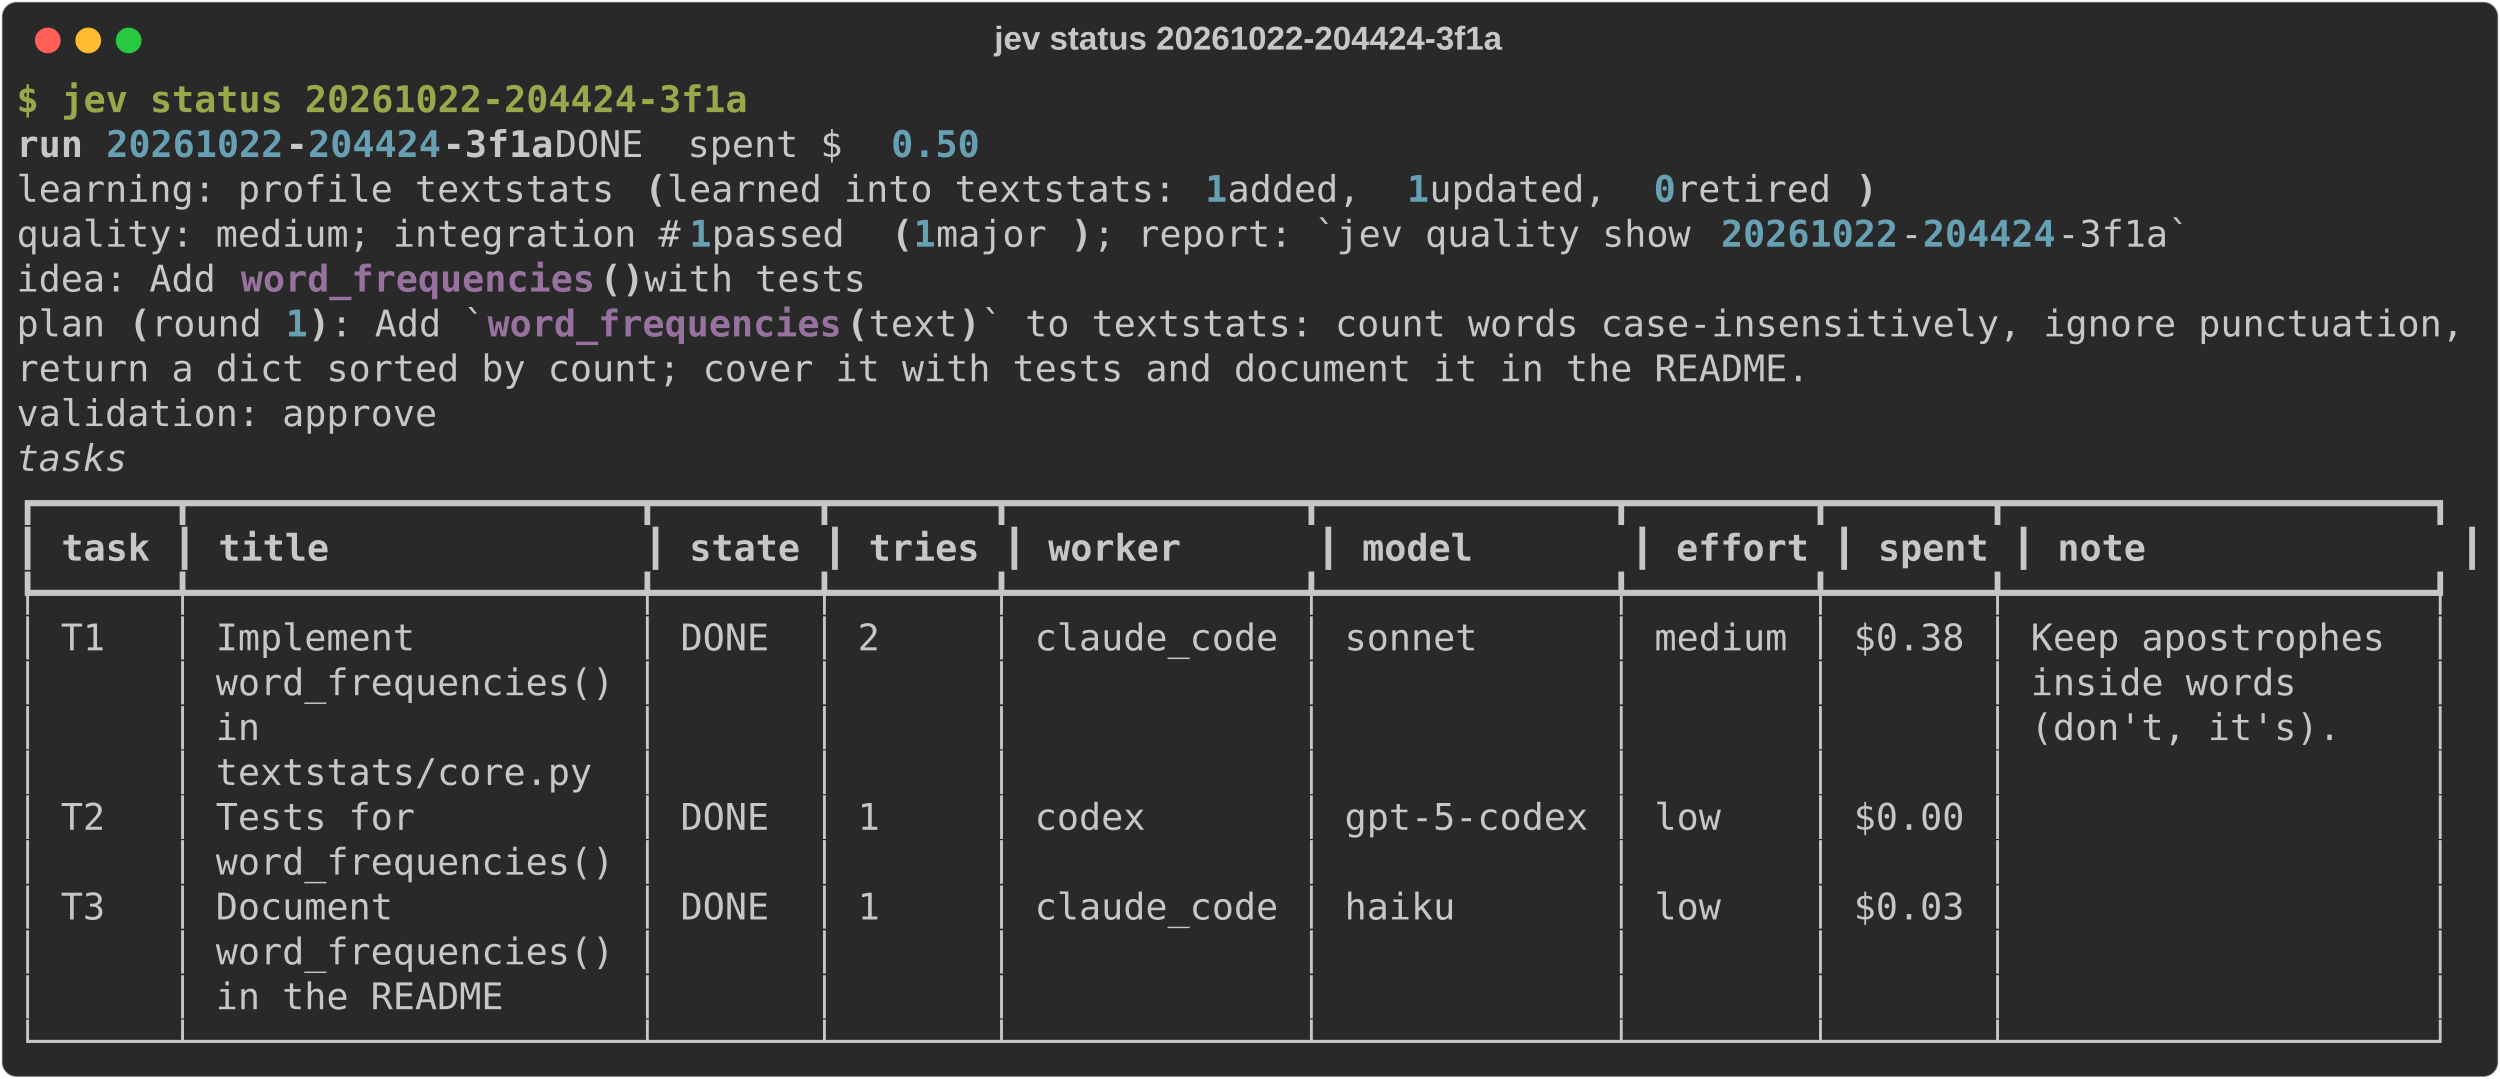
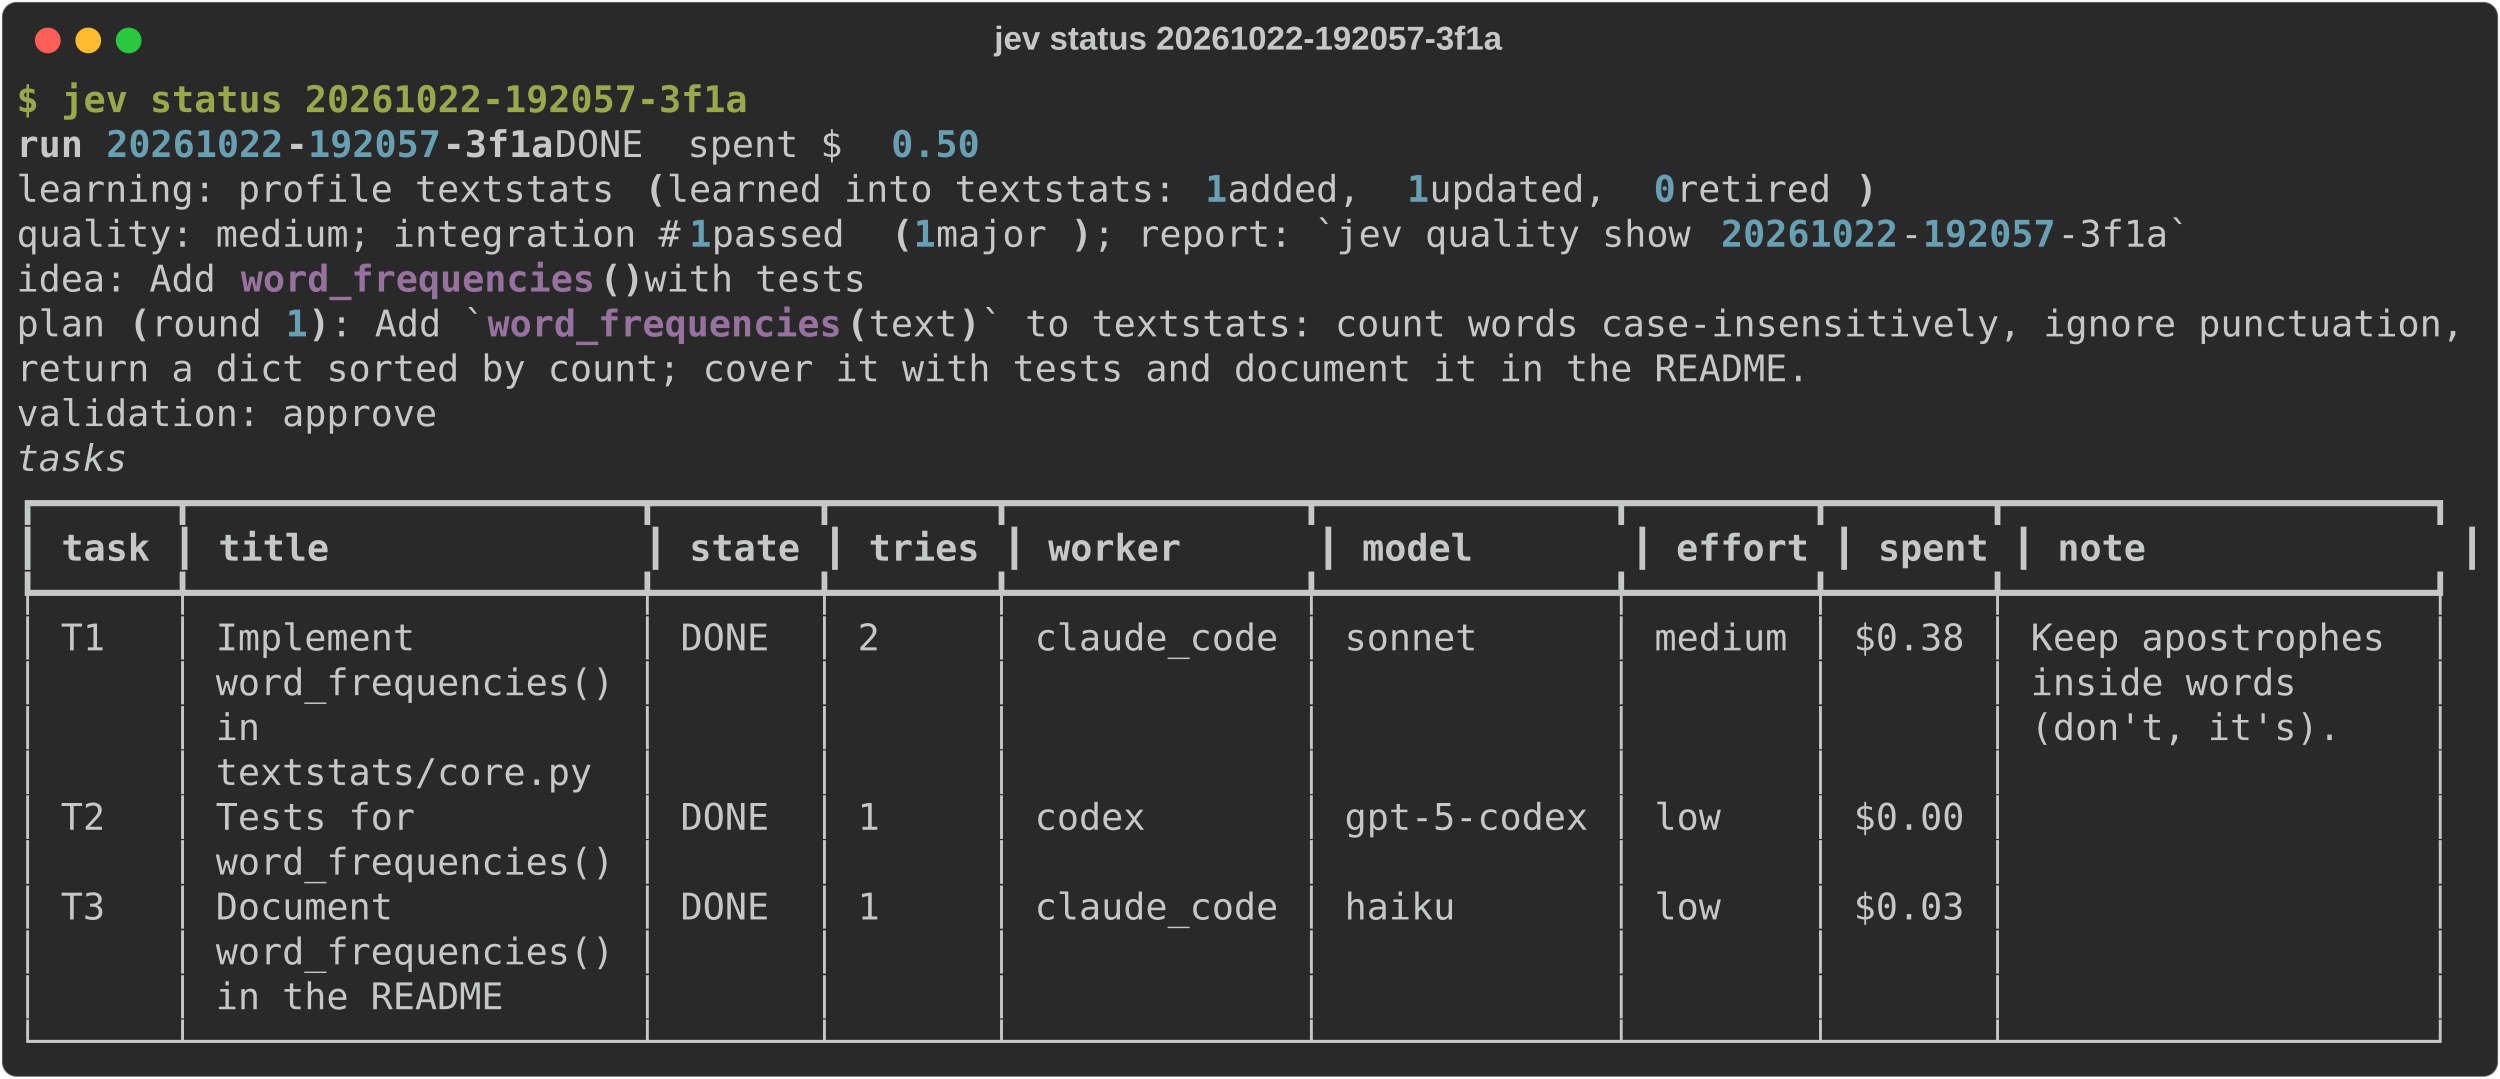
<svg xmlns="http://www.w3.org/2000/svg" class="rich-terminal" viewBox="0 0 1360 586.8">
  <style>

    @font-face {
        font-family: "Fira Code";
        src: local("FiraCode-Regular"),
                url("https://cdnjs.cloudflare.com/ajax/libs/firacode/6.2.0/woff2/FiraCode-Regular.woff2") format("woff2"),
                url("https://cdnjs.cloudflare.com/ajax/libs/firacode/6.2.0/woff/FiraCode-Regular.woff") format("woff");
        font-style: normal;
        font-weight: 400;
    }
    @font-face {
        font-family: "Fira Code";
        src: local("FiraCode-Bold"),
                url("https://cdnjs.cloudflare.com/ajax/libs/firacode/6.2.0/woff2/FiraCode-Bold.woff2") format("woff2"),
                url("https://cdnjs.cloudflare.com/ajax/libs/firacode/6.2.0/woff/FiraCode-Bold.woff") format("woff");
        font-style: bold;
        font-weight: 700;
    }

-     .terminal-4149394304-matrix {
+     .terminal-3880303520-matrix {
        font-family: Fira Code, monospace;
        font-size: 20px;
        line-height: 24.4px;
        font-variant-east-asian: full-width;
    }

-     .terminal-4149394304-title {
+     .terminal-3880303520-title {
        font-size: 18px;
        font-weight: bold;
        font-family: arial;
    }

-     .terminal-4149394304-r1 { fill: #98a84b;font-weight: bold }
- .terminal-4149394304-r2 { fill: #c5c8c6 }
- .terminal-4149394304-r3 { fill: #c5c8c6;font-weight: bold }
- .terminal-4149394304-r4 { fill: #68a0b3;font-weight: bold }
- .terminal-4149394304-r5 { fill: #98729f;font-weight: bold }
- .terminal-4149394304-r6 { fill: #c5c8c6;font-style: italic; }
+     .terminal-3880303520-r1 { fill: #98a84b;font-weight: bold }
+ .terminal-3880303520-r2 { fill: #c5c8c6 }
+ .terminal-3880303520-r3 { fill: #c5c8c6;font-weight: bold }
+ .terminal-3880303520-r4 { fill: #68a0b3;font-weight: bold }
+ .terminal-3880303520-r5 { fill: #98729f;font-weight: bold }
+ .terminal-3880303520-r6 { fill: #c5c8c6;font-style: italic; }
    </style>
  <defs>
-     <clipPath id="terminal-4149394304-clip-terminal">
+     <clipPath id="terminal-3880303520-clip-terminal">
      <rect x="0" y="0" width="1341.0" height="535.8" />
    </clipPath>
-     <clipPath id="terminal-4149394304-line-0">
+     <clipPath id="terminal-3880303520-line-0">
      <rect x="0" y="1.5" width="1342" height="24.65" />
    </clipPath>
-     <clipPath id="terminal-4149394304-line-1">
+     <clipPath id="terminal-3880303520-line-1">
      <rect x="0" y="25.9" width="1342" height="24.65" />
    </clipPath>
-     <clipPath id="terminal-4149394304-line-2">
+     <clipPath id="terminal-3880303520-line-2">
      <rect x="0" y="50.3" width="1342" height="24.65" />
    </clipPath>
-     <clipPath id="terminal-4149394304-line-3">
+     <clipPath id="terminal-3880303520-line-3">
      <rect x="0" y="74.7" width="1342" height="24.65" />
    </clipPath>
-     <clipPath id="terminal-4149394304-line-4">
+     <clipPath id="terminal-3880303520-line-4">
      <rect x="0" y="99.1" width="1342" height="24.65" />
    </clipPath>
-     <clipPath id="terminal-4149394304-line-5">
+     <clipPath id="terminal-3880303520-line-5">
      <rect x="0" y="123.5" width="1342" height="24.65" />
    </clipPath>
-     <clipPath id="terminal-4149394304-line-6">
+     <clipPath id="terminal-3880303520-line-6">
      <rect x="0" y="147.9" width="1342" height="24.65" />
    </clipPath>
-     <clipPath id="terminal-4149394304-line-7">
+     <clipPath id="terminal-3880303520-line-7">
      <rect x="0" y="172.3" width="1342" height="24.65" />
    </clipPath>
-     <clipPath id="terminal-4149394304-line-8">
+     <clipPath id="terminal-3880303520-line-8">
      <rect x="0" y="196.7" width="1342" height="24.65" />
    </clipPath>
-     <clipPath id="terminal-4149394304-line-9">
+     <clipPath id="terminal-3880303520-line-9">
      <rect x="0" y="221.1" width="1342" height="24.65" />
    </clipPath>
-     <clipPath id="terminal-4149394304-line-10">
+     <clipPath id="terminal-3880303520-line-10">
      <rect x="0" y="245.5" width="1342" height="24.65" />
    </clipPath>
-     <clipPath id="terminal-4149394304-line-11">
+     <clipPath id="terminal-3880303520-line-11">
      <rect x="0" y="269.9" width="1342" height="24.65" />
    </clipPath>
-     <clipPath id="terminal-4149394304-line-12">
+     <clipPath id="terminal-3880303520-line-12">
      <rect x="0" y="294.3" width="1342" height="24.65" />
    </clipPath>
-     <clipPath id="terminal-4149394304-line-13">
+     <clipPath id="terminal-3880303520-line-13">
      <rect x="0" y="318.7" width="1342" height="24.65" />
    </clipPath>
-     <clipPath id="terminal-4149394304-line-14">
+     <clipPath id="terminal-3880303520-line-14">
      <rect x="0" y="343.1" width="1342" height="24.65" />
    </clipPath>
-     <clipPath id="terminal-4149394304-line-15">
+     <clipPath id="terminal-3880303520-line-15">
      <rect x="0" y="367.5" width="1342" height="24.65" />
    </clipPath>
-     <clipPath id="terminal-4149394304-line-16">
+     <clipPath id="terminal-3880303520-line-16">
      <rect x="0" y="391.9" width="1342" height="24.65" />
    </clipPath>
-     <clipPath id="terminal-4149394304-line-17">
+     <clipPath id="terminal-3880303520-line-17">
      <rect x="0" y="416.3" width="1342" height="24.65" />
    </clipPath>
-     <clipPath id="terminal-4149394304-line-18">
+     <clipPath id="terminal-3880303520-line-18">
      <rect x="0" y="440.7" width="1342" height="24.65" />
    </clipPath>
-     <clipPath id="terminal-4149394304-line-19">
+     <clipPath id="terminal-3880303520-line-19">
      <rect x="0" y="465.1" width="1342" height="24.65" />
    </clipPath>
-     <clipPath id="terminal-4149394304-line-20">
+     <clipPath id="terminal-3880303520-line-20">
      <rect x="0" y="489.5" width="1342" height="24.65" />
    </clipPath>
  </defs>
  <rect fill="#292929" stroke="rgba(255,255,255,0.35)" stroke-width="1" x="1" y="1" width="1358" height="584.8" rx="8" />
-   <text class="terminal-4149394304-title" fill="#c5c8c6" text-anchor="middle" x="679" y="27">jev status 20261022-204424-3f1a</text>
+   <text class="terminal-3880303520-title" fill="#c5c8c6" text-anchor="middle" x="679" y="27">jev status 20261022-192057-3f1a</text>
  <g transform="translate(26,22)">
    <circle cx="0" cy="0" r="7" fill="#ff5f57" />
    <circle cx="22" cy="0" r="7" fill="#febc2e" />
    <circle cx="44" cy="0" r="7" fill="#28c840" />
  </g>
-   <g transform="translate(9, 41)" clip-path="url(#terminal-4149394304-clip-terminal)">
-     <g class="terminal-4149394304-matrix">
-       <text class="terminal-4149394304-r1" x="0" y="20" textLength="24.4" clip-path="url(#terminal-4149394304-line-0)">$ </text>
-       <text class="terminal-4149394304-r1" x="24.4" y="20" textLength="378.2" clip-path="url(#terminal-4149394304-line-0)">jev status 20261022-204424-3f1a</text>
-       <text class="terminal-4149394304-r2" x="1342" y="20" textLength="12.2" clip-path="url(#terminal-4149394304-line-0)">
- </text>
-       <text class="terminal-4149394304-r3" x="0" y="44.4" textLength="48.8" clip-path="url(#terminal-4149394304-line-1)">run </text>
-       <text class="terminal-4149394304-r4" x="48.8" y="44.4" textLength="97.6" clip-path="url(#terminal-4149394304-line-1)">20261022</text>
-       <text class="terminal-4149394304-r3" x="146.4" y="44.4" textLength="12.2" clip-path="url(#terminal-4149394304-line-1)">-</text>
-       <text class="terminal-4149394304-r4" x="158.6" y="44.4" textLength="73.2" clip-path="url(#terminal-4149394304-line-1)">204424</text>
-       <text class="terminal-4149394304-r3" x="231.8" y="44.4" textLength="61" clip-path="url(#terminal-4149394304-line-1)">-3f1a</text>
-       <text class="terminal-4149394304-r2" x="292.8" y="44.4" textLength="183" clip-path="url(#terminal-4149394304-line-1)">  DONE  spent $</text>
-       <text class="terminal-4149394304-r4" x="475.8" y="44.4" textLength="48.8" clip-path="url(#terminal-4149394304-line-1)">0.50</text>
-       <text class="terminal-4149394304-r2" x="1342" y="44.4" textLength="12.2" clip-path="url(#terminal-4149394304-line-1)">
- </text>
-       <text class="terminal-4149394304-r2" x="0" y="68.8" textLength="341.6" clip-path="url(#terminal-4149394304-line-2)">learning: profile textstats </text>
-       <text class="terminal-4149394304-r3" x="341.6" y="68.8" textLength="12.2" clip-path="url(#terminal-4149394304-line-2)">(</text>
-       <text class="terminal-4149394304-r2" x="353.8" y="68.8" textLength="292.8" clip-path="url(#terminal-4149394304-line-2)">learned into textstats: </text>
-       <text class="terminal-4149394304-r4" x="646.6" y="68.8" textLength="12.2" clip-path="url(#terminal-4149394304-line-2)">1</text>
-       <text class="terminal-4149394304-r2" x="658.8" y="68.8" textLength="97.6" clip-path="url(#terminal-4149394304-line-2)"> added, </text>
-       <text class="terminal-4149394304-r4" x="756.4" y="68.8" textLength="12.2" clip-path="url(#terminal-4149394304-line-2)">1</text>
-       <text class="terminal-4149394304-r2" x="768.6" y="68.8" textLength="122" clip-path="url(#terminal-4149394304-line-2)"> updated, </text>
-       <text class="terminal-4149394304-r4" x="890.6" y="68.8" textLength="12.2" clip-path="url(#terminal-4149394304-line-2)">0</text>
-       <text class="terminal-4149394304-r2" x="902.8" y="68.8" textLength="97.6" clip-path="url(#terminal-4149394304-line-2)"> retired</text>
-       <text class="terminal-4149394304-r3" x="1000.4" y="68.8" textLength="12.2" clip-path="url(#terminal-4149394304-line-2)">)</text>
-       <text class="terminal-4149394304-r2" x="1342" y="68.8" textLength="12.2" clip-path="url(#terminal-4149394304-line-2)">
- </text>
-       <text class="terminal-4149394304-r2" x="0" y="93.2" textLength="366" clip-path="url(#terminal-4149394304-line-3)">quality: medium; integration #</text>
-       <text class="terminal-4149394304-r4" x="366" y="93.2" textLength="12.2" clip-path="url(#terminal-4149394304-line-3)">1</text>
-       <text class="terminal-4149394304-r2" x="378.2" y="93.2" textLength="97.6" clip-path="url(#terminal-4149394304-line-3)"> passed </text>
-       <text class="terminal-4149394304-r3" x="475.8" y="93.2" textLength="12.2" clip-path="url(#terminal-4149394304-line-3)">(</text>
-       <text class="terminal-4149394304-r4" x="488" y="93.2" textLength="12.2" clip-path="url(#terminal-4149394304-line-3)">1</text>
-       <text class="terminal-4149394304-r2" x="500.2" y="93.2" textLength="73.2" clip-path="url(#terminal-4149394304-line-3)"> major</text>
-       <text class="terminal-4149394304-r3" x="573.4" y="93.2" textLength="12.2" clip-path="url(#terminal-4149394304-line-3)">)</text>
-       <text class="terminal-4149394304-r2" x="585.6" y="93.2" textLength="341.6" clip-path="url(#terminal-4149394304-line-3)">; report: `jev quality show </text>
-       <text class="terminal-4149394304-r4" x="927.2" y="93.2" textLength="97.6" clip-path="url(#terminal-4149394304-line-3)">20261022</text>
-       <text class="terminal-4149394304-r2" x="1024.8" y="93.2" textLength="12.2" clip-path="url(#terminal-4149394304-line-3)">-</text>
-       <text class="terminal-4149394304-r4" x="1037" y="93.2" textLength="73.2" clip-path="url(#terminal-4149394304-line-3)">204424</text>
-       <text class="terminal-4149394304-r2" x="1110.2" y="93.2" textLength="73.2" clip-path="url(#terminal-4149394304-line-3)">-3f1a`</text>
-       <text class="terminal-4149394304-r2" x="1342" y="93.2" textLength="12.2" clip-path="url(#terminal-4149394304-line-3)">
- </text>
-       <text class="terminal-4149394304-r2" x="0" y="117.6" textLength="122" clip-path="url(#terminal-4149394304-line-4)">idea: Add </text>
-       <text class="terminal-4149394304-r5" x="122" y="117.6" textLength="195.2" clip-path="url(#terminal-4149394304-line-4)">word_frequencies</text>
-       <text class="terminal-4149394304-r3" x="317.2" y="117.6" textLength="12.2" clip-path="url(#terminal-4149394304-line-4)">(</text>
-       <text class="terminal-4149394304-r3" x="329.4" y="117.6" textLength="12.2" clip-path="url(#terminal-4149394304-line-4)">)</text>
-       <text class="terminal-4149394304-r2" x="341.6" y="117.6" textLength="134.2" clip-path="url(#terminal-4149394304-line-4)"> with tests</text>
-       <text class="terminal-4149394304-r2" x="1342" y="117.6" textLength="12.2" clip-path="url(#terminal-4149394304-line-4)">
- </text>
-       <text class="terminal-4149394304-r2" x="0" y="142" textLength="61" clip-path="url(#terminal-4149394304-line-5)">plan </text>
-       <text class="terminal-4149394304-r3" x="61" y="142" textLength="12.2" clip-path="url(#terminal-4149394304-line-5)">(</text>
-       <text class="terminal-4149394304-r2" x="73.2" y="142" textLength="73.2" clip-path="url(#terminal-4149394304-line-5)">round </text>
-       <text class="terminal-4149394304-r4" x="146.4" y="142" textLength="12.2" clip-path="url(#terminal-4149394304-line-5)">1</text>
-       <text class="terminal-4149394304-r3" x="158.6" y="142" textLength="12.2" clip-path="url(#terminal-4149394304-line-5)">)</text>
-       <text class="terminal-4149394304-r2" x="170.8" y="142" textLength="85.4" clip-path="url(#terminal-4149394304-line-5)">: Add `</text>
-       <text class="terminal-4149394304-r5" x="256.2" y="142" textLength="195.2" clip-path="url(#terminal-4149394304-line-5)">word_frequencies</text>
-       <text class="terminal-4149394304-r3" x="451.4" y="142" textLength="12.2" clip-path="url(#terminal-4149394304-line-5)">(</text>
-       <text class="terminal-4149394304-r2" x="463.6" y="142" textLength="48.8" clip-path="url(#terminal-4149394304-line-5)">text</text>
-       <text class="terminal-4149394304-r3" x="512.4" y="142" textLength="12.2" clip-path="url(#terminal-4149394304-line-5)">)</text>
-       <text class="terminal-4149394304-r2" x="524.6" y="142" textLength="817.4" clip-path="url(#terminal-4149394304-line-5)">` to textstats: count words case-insensitively, ignore punctuation,</text>
-       <text class="terminal-4149394304-r2" x="1342" y="142" textLength="12.2" clip-path="url(#terminal-4149394304-line-5)">
- </text>
-       <text class="terminal-4149394304-r2" x="0" y="166.4" textLength="988.2" clip-path="url(#terminal-4149394304-line-6)">return a dict sorted by count; cover it with tests and document it in the README.</text>
-       <text class="terminal-4149394304-r2" x="1342" y="166.4" textLength="12.2" clip-path="url(#terminal-4149394304-line-6)">
- </text>
-       <text class="terminal-4149394304-r2" x="0" y="190.8" textLength="231.8" clip-path="url(#terminal-4149394304-line-7)">validation: approve</text>
-       <text class="terminal-4149394304-r2" x="1342" y="190.8" textLength="12.2" clip-path="url(#terminal-4149394304-line-7)">
- </text>
-       <text class="terminal-4149394304-r6" x="0" y="215.2" textLength="1342" clip-path="url(#terminal-4149394304-line-8)">                                                    tasks                                                     </text>
-       <text class="terminal-4149394304-r2" x="1342" y="215.2" textLength="12.2" clip-path="url(#terminal-4149394304-line-8)">
- </text>
-       <text class="terminal-4149394304-r2" x="0" y="239.6" textLength="1342" clip-path="url(#terminal-4149394304-line-9)">┏━━━━━━┳━━━━━━━━━━━━━━━━━━━━┳━━━━━━━┳━━━━━━━┳━━━━━━━━━━━━━┳━━━━━━━━━━━━━┳━━━━━━━━┳━━━━━━━┳━━━━━━━━━━━━━━━━━━━┓</text>
-       <text class="terminal-4149394304-r2" x="1342" y="239.6" textLength="12.2" clip-path="url(#terminal-4149394304-line-9)">
- </text>
-       <text class="terminal-4149394304-r2" x="0" y="264" textLength="12.2" clip-path="url(#terminal-4149394304-line-10)">┃</text>
-       <text class="terminal-4149394304-r3" x="24.4" y="264" textLength="48.8" clip-path="url(#terminal-4149394304-line-10)">task</text>
-       <text class="terminal-4149394304-r2" x="85.4" y="264" textLength="12.2" clip-path="url(#terminal-4149394304-line-10)">┃</text>
-       <text class="terminal-4149394304-r3" x="109.8" y="264" textLength="219.6" clip-path="url(#terminal-4149394304-line-10)">title             </text>
-       <text class="terminal-4149394304-r2" x="341.6" y="264" textLength="12.2" clip-path="url(#terminal-4149394304-line-10)">┃</text>
-       <text class="terminal-4149394304-r3" x="366" y="264" textLength="61" clip-path="url(#terminal-4149394304-line-10)">state</text>
-       <text class="terminal-4149394304-r2" x="439.2" y="264" textLength="12.2" clip-path="url(#terminal-4149394304-line-10)">┃</text>
-       <text class="terminal-4149394304-r3" x="463.6" y="264" textLength="61" clip-path="url(#terminal-4149394304-line-10)">tries</text>
-       <text class="terminal-4149394304-r2" x="536.8" y="264" textLength="12.2" clip-path="url(#terminal-4149394304-line-10)">┃</text>
-       <text class="terminal-4149394304-r3" x="561.2" y="264" textLength="134.2" clip-path="url(#terminal-4149394304-line-10)">worker     </text>
-       <text class="terminal-4149394304-r2" x="707.6" y="264" textLength="12.2" clip-path="url(#terminal-4149394304-line-10)">┃</text>
-       <text class="terminal-4149394304-r3" x="732" y="264" textLength="134.2" clip-path="url(#terminal-4149394304-line-10)">model      </text>
-       <text class="terminal-4149394304-r2" x="878.4" y="264" textLength="12.2" clip-path="url(#terminal-4149394304-line-10)">┃</text>
-       <text class="terminal-4149394304-r3" x="902.8" y="264" textLength="73.2" clip-path="url(#terminal-4149394304-line-10)">effort</text>
-       <text class="terminal-4149394304-r2" x="988.2" y="264" textLength="12.2" clip-path="url(#terminal-4149394304-line-10)">┃</text>
-       <text class="terminal-4149394304-r3" x="1012.6" y="264" textLength="61" clip-path="url(#terminal-4149394304-line-10)">spent</text>
-       <text class="terminal-4149394304-r2" x="1085.8" y="264" textLength="12.2" clip-path="url(#terminal-4149394304-line-10)">┃</text>
-       <text class="terminal-4149394304-r3" x="1110.2" y="264" textLength="207.4" clip-path="url(#terminal-4149394304-line-10)">note             </text>
-       <text class="terminal-4149394304-r2" x="1329.8" y="264" textLength="12.2" clip-path="url(#terminal-4149394304-line-10)">┃</text>
-       <text class="terminal-4149394304-r2" x="1342" y="264" textLength="12.2" clip-path="url(#terminal-4149394304-line-10)">
- </text>
-       <text class="terminal-4149394304-r2" x="0" y="288.4" textLength="1342" clip-path="url(#terminal-4149394304-line-11)">┡━━━━━━╇━━━━━━━━━━━━━━━━━━━━╇━━━━━━━╇━━━━━━━╇━━━━━━━━━━━━━╇━━━━━━━━━━━━━╇━━━━━━━━╇━━━━━━━╇━━━━━━━━━━━━━━━━━━━┩</text>
-       <text class="terminal-4149394304-r2" x="1342" y="288.4" textLength="12.2" clip-path="url(#terminal-4149394304-line-11)">
- </text>
-       <text class="terminal-4149394304-r2" x="0" y="312.8" textLength="1342" clip-path="url(#terminal-4149394304-line-12)">│ T1   │ Implement          │ DONE  │ 2     │ claude_code │ sonnet      │ medium │ $0.38 │ Keep apostrophes  │</text>
-       <text class="terminal-4149394304-r2" x="1342" y="312.8" textLength="12.2" clip-path="url(#terminal-4149394304-line-12)">
- </text>
-       <text class="terminal-4149394304-r2" x="0" y="337.2" textLength="1342" clip-path="url(#terminal-4149394304-line-13)">│      │ word_frequencies() │       │       │             │             │        │       │ inside words      │</text>
-       <text class="terminal-4149394304-r2" x="1342" y="337.2" textLength="12.2" clip-path="url(#terminal-4149394304-line-13)">
- </text>
-       <text class="terminal-4149394304-r2" x="0" y="361.6" textLength="1342" clip-path="url(#terminal-4149394304-line-14)">│      │ in                 │       │       │             │             │        │       │ (don't, it's).    │</text>
-       <text class="terminal-4149394304-r2" x="1342" y="361.6" textLength="12.2" clip-path="url(#terminal-4149394304-line-14)">
- </text>
-       <text class="terminal-4149394304-r2" x="0" y="386" textLength="1342" clip-path="url(#terminal-4149394304-line-15)">│      │ textstats/core.py  │       │       │             │             │        │       │                   │</text>
-       <text class="terminal-4149394304-r2" x="1342" y="386" textLength="12.2" clip-path="url(#terminal-4149394304-line-15)">
- </text>
-       <text class="terminal-4149394304-r2" x="0" y="410.4" textLength="1342" clip-path="url(#terminal-4149394304-line-16)">│ T2   │ Tests for          │ DONE  │ 1     │ codex       │ gpt-5-codex │ low    │ $0.00 │                   │</text>
-       <text class="terminal-4149394304-r2" x="1342" y="410.4" textLength="12.2" clip-path="url(#terminal-4149394304-line-16)">
- </text>
-       <text class="terminal-4149394304-r2" x="0" y="434.8" textLength="1342" clip-path="url(#terminal-4149394304-line-17)">│      │ word_frequencies() │       │       │             │             │        │       │                   │</text>
-       <text class="terminal-4149394304-r2" x="1342" y="434.8" textLength="12.2" clip-path="url(#terminal-4149394304-line-17)">
- </text>
-       <text class="terminal-4149394304-r2" x="0" y="459.2" textLength="1342" clip-path="url(#terminal-4149394304-line-18)">│ T3   │ Document           │ DONE  │ 1     │ claude_code │ haiku       │ low    │ $0.03 │                   │</text>
-       <text class="terminal-4149394304-r2" x="1342" y="459.2" textLength="12.2" clip-path="url(#terminal-4149394304-line-18)">
- </text>
-       <text class="terminal-4149394304-r2" x="0" y="483.6" textLength="1342" clip-path="url(#terminal-4149394304-line-19)">│      │ word_frequencies() │       │       │             │             │        │       │                   │</text>
-       <text class="terminal-4149394304-r2" x="1342" y="483.6" textLength="12.2" clip-path="url(#terminal-4149394304-line-19)">
- </text>
-       <text class="terminal-4149394304-r2" x="0" y="508" textLength="1342" clip-path="url(#terminal-4149394304-line-20)">│      │ in the README      │       │       │             │             │        │       │                   │</text>
-       <text class="terminal-4149394304-r2" x="1342" y="508" textLength="12.2" clip-path="url(#terminal-4149394304-line-20)">
- </text>
-       <text class="terminal-4149394304-r2" x="0" y="532.4" textLength="1342" clip-path="url(#terminal-4149394304-line-21)">└──────┴────────────────────┴───────┴───────┴─────────────┴─────────────┴────────┴───────┴───────────────────┘</text>
-       <text class="terminal-4149394304-r2" x="1342" y="532.4" textLength="12.2" clip-path="url(#terminal-4149394304-line-21)">
+   <g transform="translate(9, 41)" clip-path="url(#terminal-3880303520-clip-terminal)">
+     <g class="terminal-3880303520-matrix">
+       <text class="terminal-3880303520-r1" x="0" y="20" textLength="24.4" clip-path="url(#terminal-3880303520-line-0)">$ </text>
+       <text class="terminal-3880303520-r1" x="24.4" y="20" textLength="378.2" clip-path="url(#terminal-3880303520-line-0)">jev status 20261022-192057-3f1a</text>
+       <text class="terminal-3880303520-r2" x="1342" y="20" textLength="12.2" clip-path="url(#terminal-3880303520-line-0)">
+ </text>
+       <text class="terminal-3880303520-r3" x="0" y="44.4" textLength="48.8" clip-path="url(#terminal-3880303520-line-1)">run </text>
+       <text class="terminal-3880303520-r4" x="48.8" y="44.4" textLength="97.6" clip-path="url(#terminal-3880303520-line-1)">20261022</text>
+       <text class="terminal-3880303520-r3" x="146.4" y="44.4" textLength="12.2" clip-path="url(#terminal-3880303520-line-1)">-</text>
+       <text class="terminal-3880303520-r4" x="158.6" y="44.4" textLength="73.2" clip-path="url(#terminal-3880303520-line-1)">192057</text>
+       <text class="terminal-3880303520-r3" x="231.8" y="44.4" textLength="61" clip-path="url(#terminal-3880303520-line-1)">-3f1a</text>
+       <text class="terminal-3880303520-r2" x="292.8" y="44.4" textLength="183" clip-path="url(#terminal-3880303520-line-1)">  DONE  spent $</text>
+       <text class="terminal-3880303520-r4" x="475.8" y="44.4" textLength="48.8" clip-path="url(#terminal-3880303520-line-1)">0.50</text>
+       <text class="terminal-3880303520-r2" x="1342" y="44.4" textLength="12.2" clip-path="url(#terminal-3880303520-line-1)">
+ </text>
+       <text class="terminal-3880303520-r2" x="0" y="68.8" textLength="341.6" clip-path="url(#terminal-3880303520-line-2)">learning: profile textstats </text>
+       <text class="terminal-3880303520-r3" x="341.6" y="68.8" textLength="12.2" clip-path="url(#terminal-3880303520-line-2)">(</text>
+       <text class="terminal-3880303520-r2" x="353.8" y="68.8" textLength="292.8" clip-path="url(#terminal-3880303520-line-2)">learned into textstats: </text>
+       <text class="terminal-3880303520-r4" x="646.6" y="68.8" textLength="12.2" clip-path="url(#terminal-3880303520-line-2)">1</text>
+       <text class="terminal-3880303520-r2" x="658.8" y="68.8" textLength="97.6" clip-path="url(#terminal-3880303520-line-2)"> added, </text>
+       <text class="terminal-3880303520-r4" x="756.4" y="68.8" textLength="12.2" clip-path="url(#terminal-3880303520-line-2)">1</text>
+       <text class="terminal-3880303520-r2" x="768.6" y="68.8" textLength="122" clip-path="url(#terminal-3880303520-line-2)"> updated, </text>
+       <text class="terminal-3880303520-r4" x="890.6" y="68.8" textLength="12.2" clip-path="url(#terminal-3880303520-line-2)">0</text>
+       <text class="terminal-3880303520-r2" x="902.8" y="68.8" textLength="97.6" clip-path="url(#terminal-3880303520-line-2)"> retired</text>
+       <text class="terminal-3880303520-r3" x="1000.4" y="68.8" textLength="12.2" clip-path="url(#terminal-3880303520-line-2)">)</text>
+       <text class="terminal-3880303520-r2" x="1342" y="68.8" textLength="12.2" clip-path="url(#terminal-3880303520-line-2)">
+ </text>
+       <text class="terminal-3880303520-r2" x="0" y="93.2" textLength="366" clip-path="url(#terminal-3880303520-line-3)">quality: medium; integration #</text>
+       <text class="terminal-3880303520-r4" x="366" y="93.2" textLength="12.2" clip-path="url(#terminal-3880303520-line-3)">1</text>
+       <text class="terminal-3880303520-r2" x="378.2" y="93.2" textLength="97.6" clip-path="url(#terminal-3880303520-line-3)"> passed </text>
+       <text class="terminal-3880303520-r3" x="475.8" y="93.2" textLength="12.2" clip-path="url(#terminal-3880303520-line-3)">(</text>
+       <text class="terminal-3880303520-r4" x="488" y="93.2" textLength="12.2" clip-path="url(#terminal-3880303520-line-3)">1</text>
+       <text class="terminal-3880303520-r2" x="500.2" y="93.2" textLength="73.2" clip-path="url(#terminal-3880303520-line-3)"> major</text>
+       <text class="terminal-3880303520-r3" x="573.4" y="93.2" textLength="12.2" clip-path="url(#terminal-3880303520-line-3)">)</text>
+       <text class="terminal-3880303520-r2" x="585.6" y="93.2" textLength="341.6" clip-path="url(#terminal-3880303520-line-3)">; report: `jev quality show </text>
+       <text class="terminal-3880303520-r4" x="927.2" y="93.2" textLength="97.6" clip-path="url(#terminal-3880303520-line-3)">20261022</text>
+       <text class="terminal-3880303520-r2" x="1024.8" y="93.2" textLength="12.2" clip-path="url(#terminal-3880303520-line-3)">-</text>
+       <text class="terminal-3880303520-r4" x="1037" y="93.2" textLength="73.2" clip-path="url(#terminal-3880303520-line-3)">192057</text>
+       <text class="terminal-3880303520-r2" x="1110.2" y="93.2" textLength="73.2" clip-path="url(#terminal-3880303520-line-3)">-3f1a`</text>
+       <text class="terminal-3880303520-r2" x="1342" y="93.2" textLength="12.2" clip-path="url(#terminal-3880303520-line-3)">
+ </text>
+       <text class="terminal-3880303520-r2" x="0" y="117.6" textLength="122" clip-path="url(#terminal-3880303520-line-4)">idea: Add </text>
+       <text class="terminal-3880303520-r5" x="122" y="117.6" textLength="195.2" clip-path="url(#terminal-3880303520-line-4)">word_frequencies</text>
+       <text class="terminal-3880303520-r3" x="317.2" y="117.6" textLength="12.2" clip-path="url(#terminal-3880303520-line-4)">(</text>
+       <text class="terminal-3880303520-r3" x="329.4" y="117.6" textLength="12.2" clip-path="url(#terminal-3880303520-line-4)">)</text>
+       <text class="terminal-3880303520-r2" x="341.6" y="117.6" textLength="134.2" clip-path="url(#terminal-3880303520-line-4)"> with tests</text>
+       <text class="terminal-3880303520-r2" x="1342" y="117.6" textLength="12.2" clip-path="url(#terminal-3880303520-line-4)">
+ </text>
+       <text class="terminal-3880303520-r2" x="0" y="142" textLength="61" clip-path="url(#terminal-3880303520-line-5)">plan </text>
+       <text class="terminal-3880303520-r3" x="61" y="142" textLength="12.2" clip-path="url(#terminal-3880303520-line-5)">(</text>
+       <text class="terminal-3880303520-r2" x="73.2" y="142" textLength="73.2" clip-path="url(#terminal-3880303520-line-5)">round </text>
+       <text class="terminal-3880303520-r4" x="146.4" y="142" textLength="12.2" clip-path="url(#terminal-3880303520-line-5)">1</text>
+       <text class="terminal-3880303520-r3" x="158.6" y="142" textLength="12.2" clip-path="url(#terminal-3880303520-line-5)">)</text>
+       <text class="terminal-3880303520-r2" x="170.8" y="142" textLength="85.4" clip-path="url(#terminal-3880303520-line-5)">: Add `</text>
+       <text class="terminal-3880303520-r5" x="256.2" y="142" textLength="195.2" clip-path="url(#terminal-3880303520-line-5)">word_frequencies</text>
+       <text class="terminal-3880303520-r3" x="451.4" y="142" textLength="12.2" clip-path="url(#terminal-3880303520-line-5)">(</text>
+       <text class="terminal-3880303520-r2" x="463.6" y="142" textLength="48.8" clip-path="url(#terminal-3880303520-line-5)">text</text>
+       <text class="terminal-3880303520-r3" x="512.4" y="142" textLength="12.2" clip-path="url(#terminal-3880303520-line-5)">)</text>
+       <text class="terminal-3880303520-r2" x="524.6" y="142" textLength="817.4" clip-path="url(#terminal-3880303520-line-5)">` to textstats: count words case-insensitively, ignore punctuation,</text>
+       <text class="terminal-3880303520-r2" x="1342" y="142" textLength="12.2" clip-path="url(#terminal-3880303520-line-5)">
+ </text>
+       <text class="terminal-3880303520-r2" x="0" y="166.4" textLength="988.2" clip-path="url(#terminal-3880303520-line-6)">return a dict sorted by count; cover it with tests and document it in the README.</text>
+       <text class="terminal-3880303520-r2" x="1342" y="166.4" textLength="12.2" clip-path="url(#terminal-3880303520-line-6)">
+ </text>
+       <text class="terminal-3880303520-r2" x="0" y="190.8" textLength="231.8" clip-path="url(#terminal-3880303520-line-7)">validation: approve</text>
+       <text class="terminal-3880303520-r2" x="1342" y="190.8" textLength="12.2" clip-path="url(#terminal-3880303520-line-7)">
+ </text>
+       <text class="terminal-3880303520-r6" x="0" y="215.2" textLength="1342" clip-path="url(#terminal-3880303520-line-8)">                                                    tasks                                                     </text>
+       <text class="terminal-3880303520-r2" x="1342" y="215.2" textLength="12.2" clip-path="url(#terminal-3880303520-line-8)">
+ </text>
+       <text class="terminal-3880303520-r2" x="0" y="239.6" textLength="1342" clip-path="url(#terminal-3880303520-line-9)">┏━━━━━━┳━━━━━━━━━━━━━━━━━━━━┳━━━━━━━┳━━━━━━━┳━━━━━━━━━━━━━┳━━━━━━━━━━━━━┳━━━━━━━━┳━━━━━━━┳━━━━━━━━━━━━━━━━━━━┓</text>
+       <text class="terminal-3880303520-r2" x="1342" y="239.6" textLength="12.2" clip-path="url(#terminal-3880303520-line-9)">
+ </text>
+       <text class="terminal-3880303520-r2" x="0" y="264" textLength="12.2" clip-path="url(#terminal-3880303520-line-10)">┃</text>
+       <text class="terminal-3880303520-r3" x="24.4" y="264" textLength="48.8" clip-path="url(#terminal-3880303520-line-10)">task</text>
+       <text class="terminal-3880303520-r2" x="85.4" y="264" textLength="12.2" clip-path="url(#terminal-3880303520-line-10)">┃</text>
+       <text class="terminal-3880303520-r3" x="109.8" y="264" textLength="219.6" clip-path="url(#terminal-3880303520-line-10)">title             </text>
+       <text class="terminal-3880303520-r2" x="341.6" y="264" textLength="12.2" clip-path="url(#terminal-3880303520-line-10)">┃</text>
+       <text class="terminal-3880303520-r3" x="366" y="264" textLength="61" clip-path="url(#terminal-3880303520-line-10)">state</text>
+       <text class="terminal-3880303520-r2" x="439.2" y="264" textLength="12.2" clip-path="url(#terminal-3880303520-line-10)">┃</text>
+       <text class="terminal-3880303520-r3" x="463.6" y="264" textLength="61" clip-path="url(#terminal-3880303520-line-10)">tries</text>
+       <text class="terminal-3880303520-r2" x="536.8" y="264" textLength="12.2" clip-path="url(#terminal-3880303520-line-10)">┃</text>
+       <text class="terminal-3880303520-r3" x="561.2" y="264" textLength="134.2" clip-path="url(#terminal-3880303520-line-10)">worker     </text>
+       <text class="terminal-3880303520-r2" x="707.6" y="264" textLength="12.2" clip-path="url(#terminal-3880303520-line-10)">┃</text>
+       <text class="terminal-3880303520-r3" x="732" y="264" textLength="134.2" clip-path="url(#terminal-3880303520-line-10)">model      </text>
+       <text class="terminal-3880303520-r2" x="878.4" y="264" textLength="12.2" clip-path="url(#terminal-3880303520-line-10)">┃</text>
+       <text class="terminal-3880303520-r3" x="902.8" y="264" textLength="73.2" clip-path="url(#terminal-3880303520-line-10)">effort</text>
+       <text class="terminal-3880303520-r2" x="988.2" y="264" textLength="12.2" clip-path="url(#terminal-3880303520-line-10)">┃</text>
+       <text class="terminal-3880303520-r3" x="1012.6" y="264" textLength="61" clip-path="url(#terminal-3880303520-line-10)">spent</text>
+       <text class="terminal-3880303520-r2" x="1085.8" y="264" textLength="12.2" clip-path="url(#terminal-3880303520-line-10)">┃</text>
+       <text class="terminal-3880303520-r3" x="1110.2" y="264" textLength="207.4" clip-path="url(#terminal-3880303520-line-10)">note             </text>
+       <text class="terminal-3880303520-r2" x="1329.8" y="264" textLength="12.2" clip-path="url(#terminal-3880303520-line-10)">┃</text>
+       <text class="terminal-3880303520-r2" x="1342" y="264" textLength="12.2" clip-path="url(#terminal-3880303520-line-10)">
+ </text>
+       <text class="terminal-3880303520-r2" x="0" y="288.4" textLength="1342" clip-path="url(#terminal-3880303520-line-11)">┡━━━━━━╇━━━━━━━━━━━━━━━━━━━━╇━━━━━━━╇━━━━━━━╇━━━━━━━━━━━━━╇━━━━━━━━━━━━━╇━━━━━━━━╇━━━━━━━╇━━━━━━━━━━━━━━━━━━━┩</text>
+       <text class="terminal-3880303520-r2" x="1342" y="288.4" textLength="12.2" clip-path="url(#terminal-3880303520-line-11)">
+ </text>
+       <text class="terminal-3880303520-r2" x="0" y="312.8" textLength="1342" clip-path="url(#terminal-3880303520-line-12)">│ T1   │ Implement          │ DONE  │ 2     │ claude_code │ sonnet      │ medium │ $0.38 │ Keep apostrophes  │</text>
+       <text class="terminal-3880303520-r2" x="1342" y="312.8" textLength="12.2" clip-path="url(#terminal-3880303520-line-12)">
+ </text>
+       <text class="terminal-3880303520-r2" x="0" y="337.2" textLength="1342" clip-path="url(#terminal-3880303520-line-13)">│      │ word_frequencies() │       │       │             │             │        │       │ inside words      │</text>
+       <text class="terminal-3880303520-r2" x="1342" y="337.2" textLength="12.2" clip-path="url(#terminal-3880303520-line-13)">
+ </text>
+       <text class="terminal-3880303520-r2" x="0" y="361.6" textLength="1342" clip-path="url(#terminal-3880303520-line-14)">│      │ in                 │       │       │             │             │        │       │ (don't, it's).    │</text>
+       <text class="terminal-3880303520-r2" x="1342" y="361.6" textLength="12.2" clip-path="url(#terminal-3880303520-line-14)">
+ </text>
+       <text class="terminal-3880303520-r2" x="0" y="386" textLength="1342" clip-path="url(#terminal-3880303520-line-15)">│      │ textstats/core.py  │       │       │             │             │        │       │                   │</text>
+       <text class="terminal-3880303520-r2" x="1342" y="386" textLength="12.2" clip-path="url(#terminal-3880303520-line-15)">
+ </text>
+       <text class="terminal-3880303520-r2" x="0" y="410.4" textLength="1342" clip-path="url(#terminal-3880303520-line-16)">│ T2   │ Tests for          │ DONE  │ 1     │ codex       │ gpt-5-codex │ low    │ $0.00 │                   │</text>
+       <text class="terminal-3880303520-r2" x="1342" y="410.4" textLength="12.2" clip-path="url(#terminal-3880303520-line-16)">
+ </text>
+       <text class="terminal-3880303520-r2" x="0" y="434.8" textLength="1342" clip-path="url(#terminal-3880303520-line-17)">│      │ word_frequencies() │       │       │             │             │        │       │                   │</text>
+       <text class="terminal-3880303520-r2" x="1342" y="434.8" textLength="12.2" clip-path="url(#terminal-3880303520-line-17)">
+ </text>
+       <text class="terminal-3880303520-r2" x="0" y="459.2" textLength="1342" clip-path="url(#terminal-3880303520-line-18)">│ T3   │ Document           │ DONE  │ 1     │ claude_code │ haiku       │ low    │ $0.03 │                   │</text>
+       <text class="terminal-3880303520-r2" x="1342" y="459.2" textLength="12.2" clip-path="url(#terminal-3880303520-line-18)">
+ </text>
+       <text class="terminal-3880303520-r2" x="0" y="483.6" textLength="1342" clip-path="url(#terminal-3880303520-line-19)">│      │ word_frequencies() │       │       │             │             │        │       │                   │</text>
+       <text class="terminal-3880303520-r2" x="1342" y="483.6" textLength="12.2" clip-path="url(#terminal-3880303520-line-19)">
+ </text>
+       <text class="terminal-3880303520-r2" x="0" y="508" textLength="1342" clip-path="url(#terminal-3880303520-line-20)">│      │ in the README      │       │       │             │             │        │       │                   │</text>
+       <text class="terminal-3880303520-r2" x="1342" y="508" textLength="12.2" clip-path="url(#terminal-3880303520-line-20)">
+ </text>
+       <text class="terminal-3880303520-r2" x="0" y="532.4" textLength="1342" clip-path="url(#terminal-3880303520-line-21)">└──────┴────────────────────┴───────┴───────┴─────────────┴─────────────┴────────┴───────┴───────────────────┘</text>
+       <text class="terminal-3880303520-r2" x="1342" y="532.4" textLength="12.2" clip-path="url(#terminal-3880303520-line-21)">
</text>
    </g>
  </g>
</svg>
